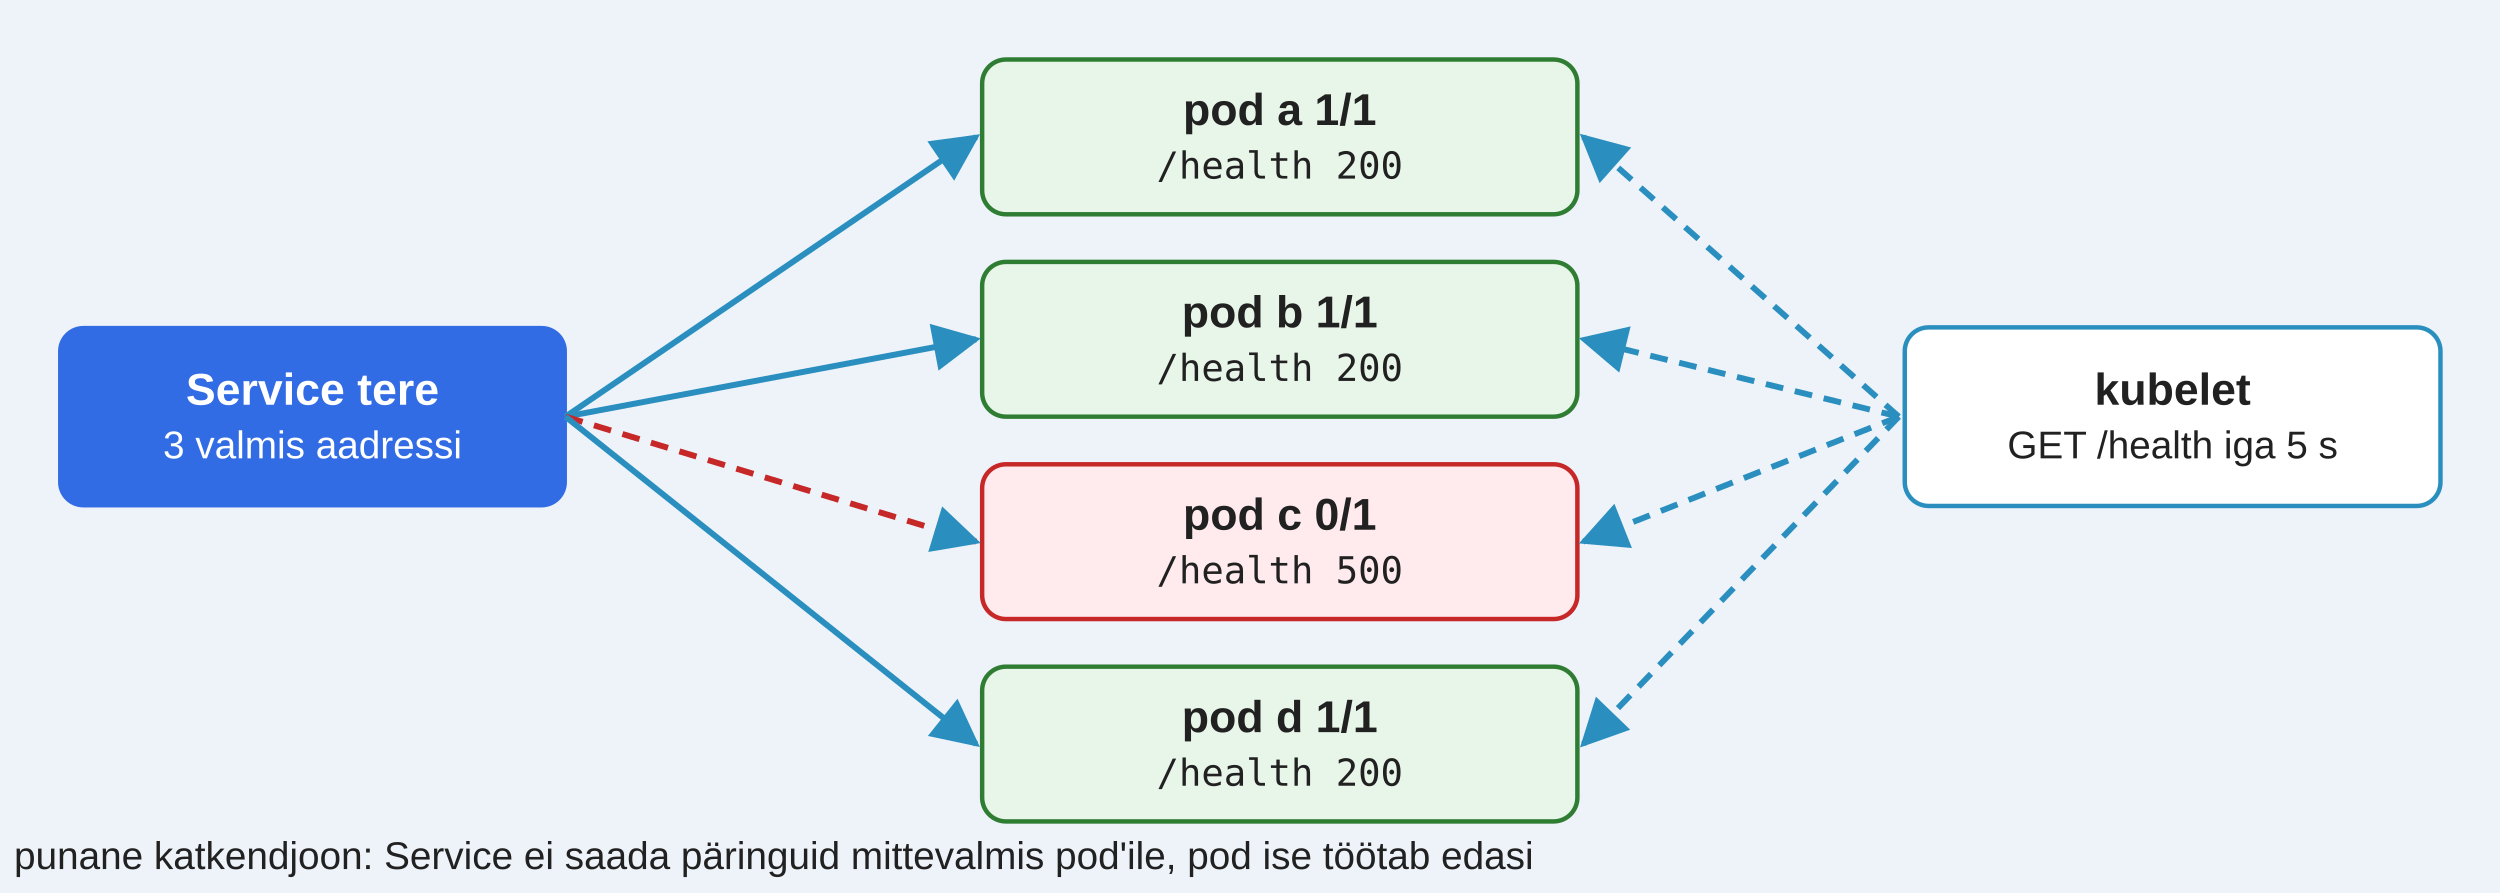
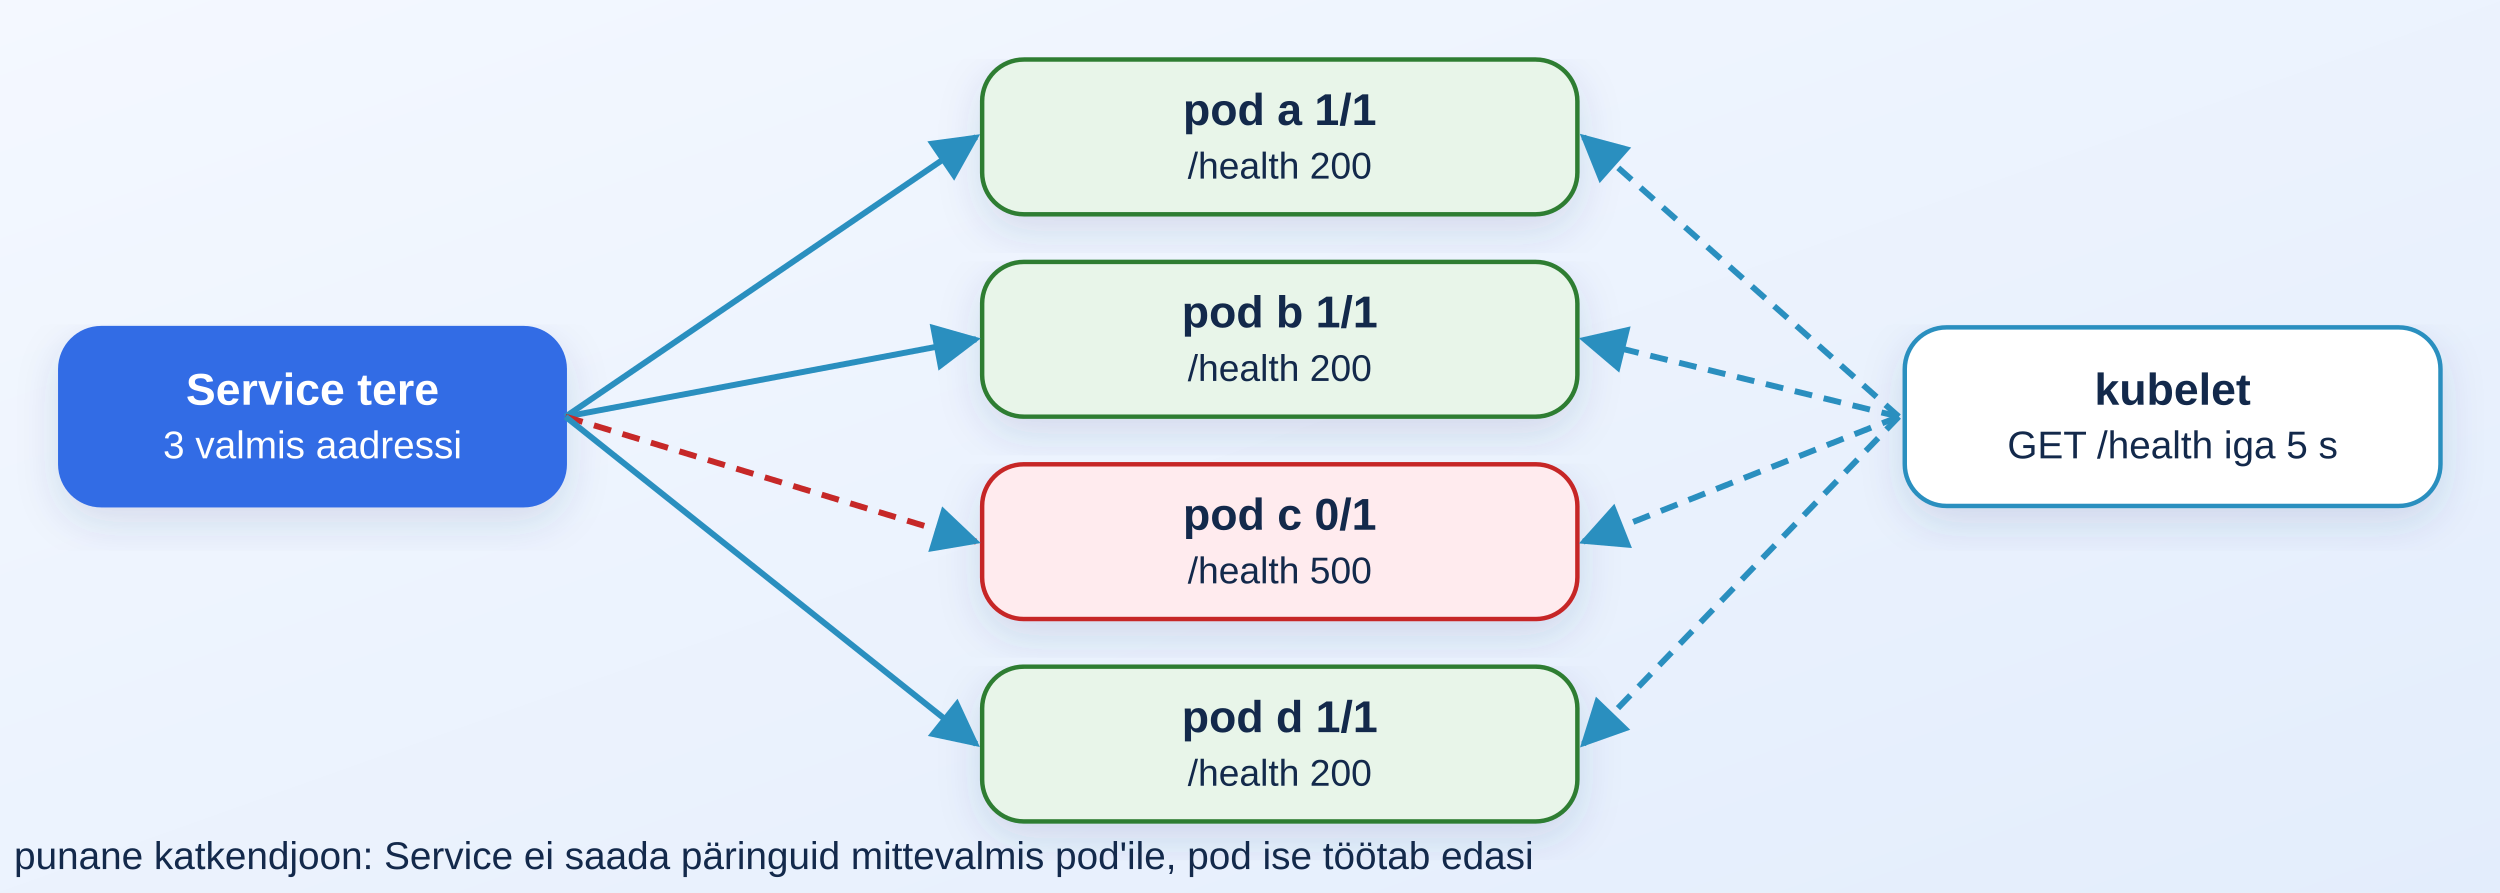
<svg xmlns="http://www.w3.org/2000/svg" viewBox="0 0 840 300" width="840">
+   <defs>
+     <linearGradient id="ubg" x1="0" y1="0" x2="1" y2="1">
+       <stop offset="0" stop-color="#F4F8FF" />
+       <stop offset="1" stop-color="#E3EDFC" />
+     </linearGradient>
+     <filter id="ush" x="-10%" y="-10%" width="120%" height="135%">
+       <feDropShadow dx="0" dy="5" stdDeviation="7" flood-color="#2A4A80" flood-opacity="0.14" />
+     </filter>
+   </defs>
  <defs>
    <marker id="a" viewBox="0 0 10 10" refX="9" refY="5" markerWidth="8" markerHeight="8" orient="auto-start-reverse">
      <path d="M0,0 L10,5 L0,10 z" fill="#2A8FBF" />
    </marker>
  </defs>
-   <style>text{font-family:Segoe UI, Arial, sans-serif;fill:#212121;text-anchor:middle}.t{font-size:15px;font-weight:600}.s{font-size:13px}.w{fill:#ffffff}.c{font-family:monospace;font-size:12.5px}.ln{stroke:#2A8FBF;stroke-width:2;fill:none}.d{stroke-dasharray:6 4}.x{stroke:#c62828;stroke-width:2;stroke-dasharray:6 4;fill:none}.p{fill:#FFFFFF;stroke:#2A8FBF;stroke-width:1.5}.o{fill:#FFFFFF;stroke:#2A8FBF;stroke-width:1.5}.g{fill:#e8f5e9;stroke:#2e7d32;stroke-width:1.5}.r{fill:#ffebee;stroke:#c62828;stroke-width:1.5}.m{fill:#326CE5;stroke:#326CE5}.z{fill:none;stroke:#bdbdbd;stroke-width:1.2;stroke-dasharray:5 4}.bar{fill:#c5cae9;stroke:#5c6bc0;stroke-width:1}</style>
-   <rect width="100%" height="100%" fill="#EEF3FA" />
-   <rect class="m" x="20" y="110" width="170" height="60" rx="8" />
+   <style>text{font-family:'Segoe UI',Arial,sans-serif;fill:#13294B;text-anchor:middle}.t{font-size:15px;font-weight:600}.s{font-size:13px}.w{fill:#ffffff}.c{font-family:'Segoe UI',Arial,sans-serif;font-size:12.5px}.ln{stroke:#2A8FBF;stroke-width:2;fill:none}.d{stroke-dasharray:6 4}.x{stroke:#c62828;stroke-width:2;stroke-dasharray:6 4;fill:none}.p{fill:#FFFFFF;stroke:#2A8FBF;stroke-width:1.5}.o{fill:#FFFFFF;stroke:#2A8FBF;stroke-width:1.5}.g{fill:#e8f5e9;stroke:#2e7d32;stroke-width:1.5}.r{fill:#ffebee;stroke:#c62828;stroke-width:1.5}.m{fill:#326CE5;stroke:#326CE5}.z{fill:none;stroke:#B8CBEA;stroke-width:1.2;stroke-dasharray:5 4}.bar{fill:#c5cae9;stroke:#5c6bc0;stroke-width:1}</style>
+   <rect width="100%" height="100%" fill="url(#ubg)" />
+   <rect filter="url(#ush)" class="m" x="20" y="110" width="170" height="60" rx="14" />
  <text class="t w" x="105.0" y="136.0">Service tere</text>
  <text class="s w" x="105.0" y="154.0">3 valmis aadressi</text>
-   <rect class="p" x="640" y="110" width="180" height="60" rx="8" />
+   <rect filter="url(#ush)" class="p" x="640" y="110" width="180" height="60" rx="14" />
  <text class="t" x="730.0" y="136.0">kubelet</text>
  <text class="s" x="730.0" y="154.0">GET /health iga 5 s</text>
-   <rect class="g" x="330" y="20" width="200" height="52" rx="8" />
+   <rect filter="url(#ush)" class="g" x="330" y="20" width="200" height="52" rx="14" />
  <text class="t" x="430.0" y="42.0">pod a  1/1</text>
  <text class="c" x="430.0" y="60.0">/health 200</text>
  <line class="ln" x1="190" y1="140" x2="328" y2="46" marker-end="url(#a)" />
  <line class="ln d" x1="638" y1="140" x2="532" y2="46" marker-end="url(#a)" />
-   <rect class="g" x="330" y="88" width="200" height="52" rx="8" />
+   <rect filter="url(#ush)" class="g" x="330" y="88" width="200" height="52" rx="14" />
  <text class="t" x="430.0" y="110.0">pod b  1/1</text>
  <text class="c" x="430.0" y="128.0">/health 200</text>
  <line class="ln" x1="190" y1="140" x2="328" y2="114" marker-end="url(#a)" />
  <line class="ln d" x1="638" y1="140" x2="532" y2="114" marker-end="url(#a)" />
-   <rect class="r" x="330" y="156" width="200" height="52" rx="8" />
+   <rect filter="url(#ush)" class="r" x="330" y="156" width="200" height="52" rx="14" />
  <text class="t" x="430.0" y="178.0">pod c  0/1</text>
  <text class="c" x="430.0" y="196.0">/health 500</text>
  <line class="x" x1="190" y1="140" x2="328" y2="182" marker-end="url(#a)" />
  <line class="ln d" x1="638" y1="140" x2="532" y2="182" marker-end="url(#a)" />
-   <rect class="g" x="330" y="224" width="200" height="52" rx="8" />
+   <rect filter="url(#ush)" class="g" x="330" y="224" width="200" height="52" rx="14" />
  <text class="t" x="430.0" y="246.0">pod d  1/1</text>
  <text class="c" x="430.0" y="264.0">/health 200</text>
  <line class="ln" x1="190" y1="140" x2="328" y2="250" marker-end="url(#a)" />
  <line class="ln d" x1="638" y1="140" x2="532" y2="250" marker-end="url(#a)" />
  <text class="s" x="260" y="292" style="text-anchor:middle">punane katkendjoon: Service ei saada päringuid mittevalmis pod'ile, pod ise töötab edasi</text>
</svg>
